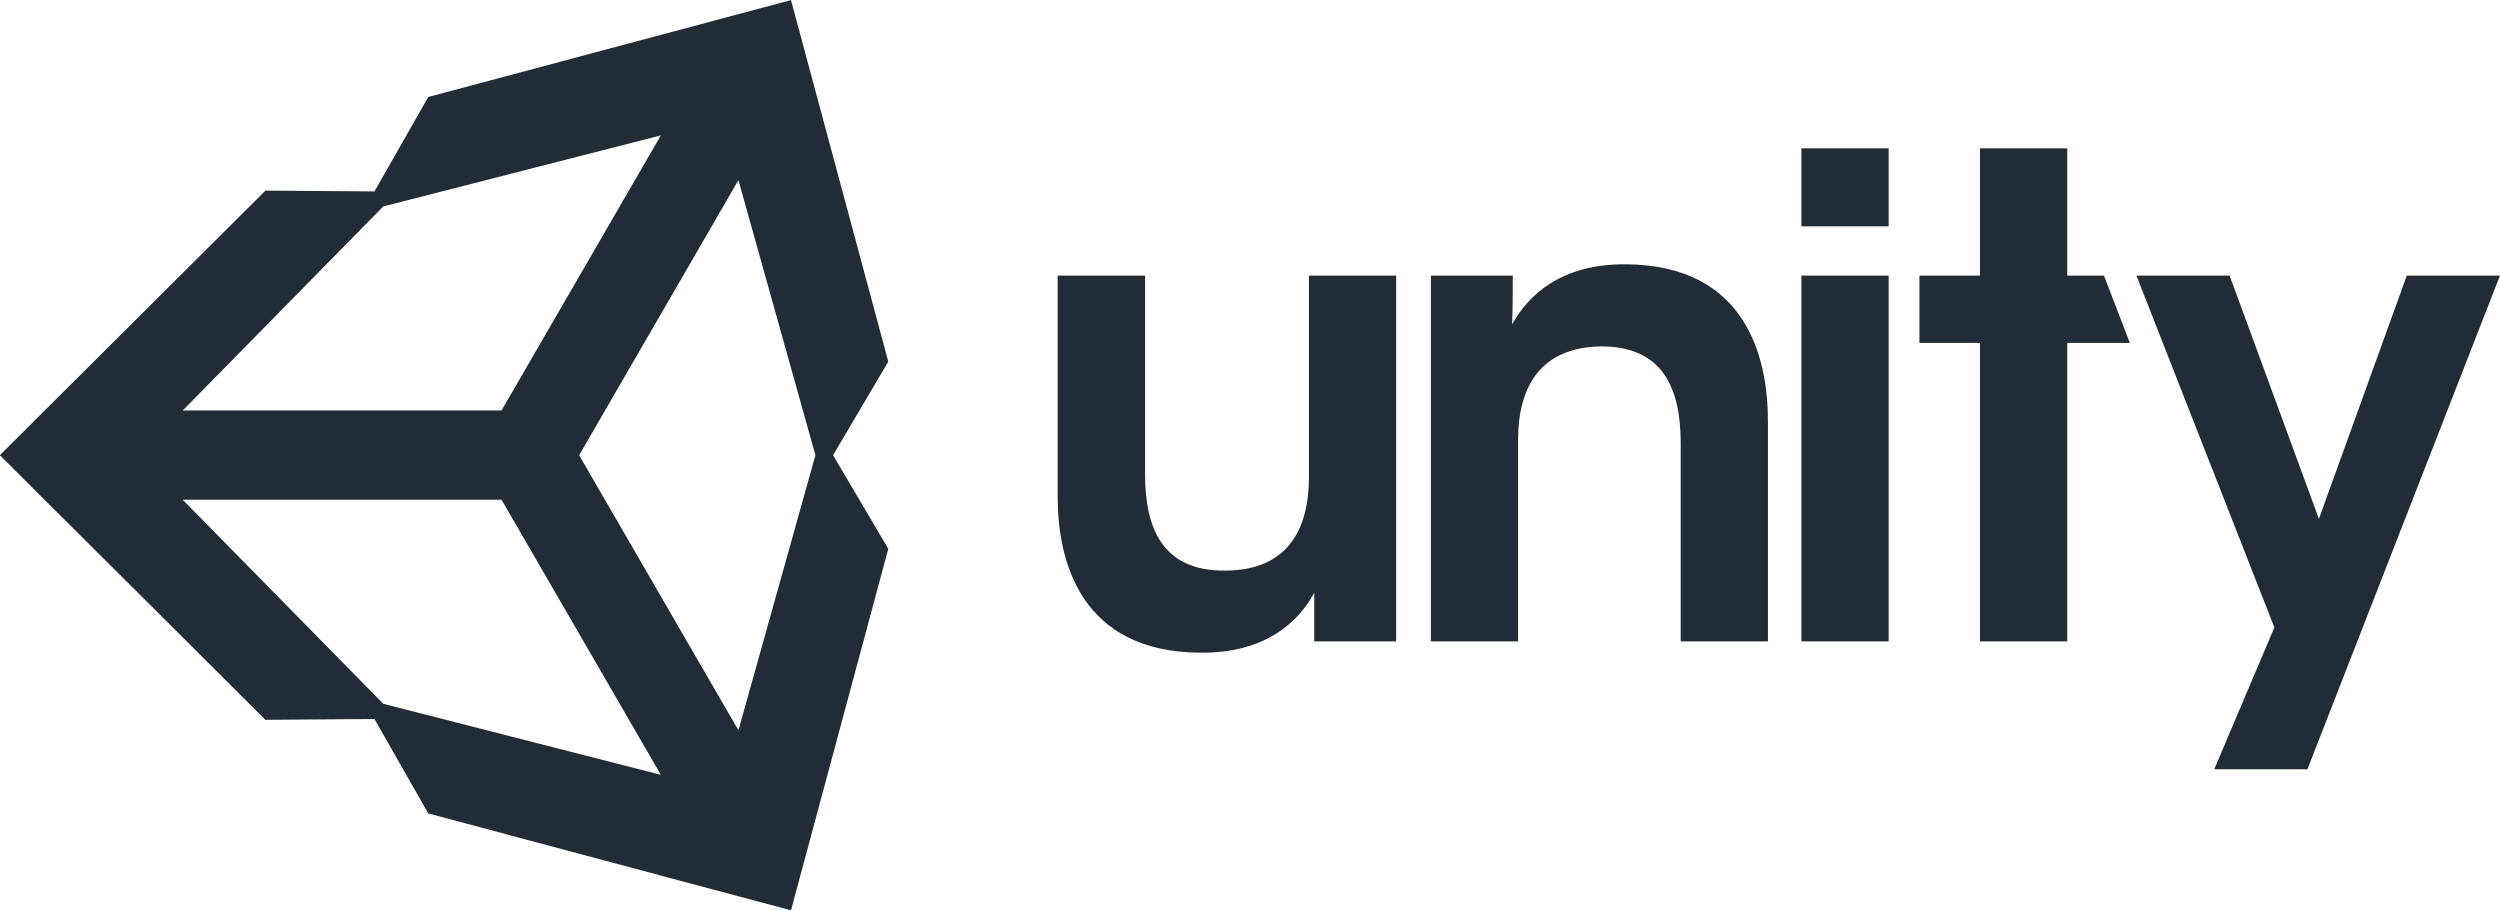
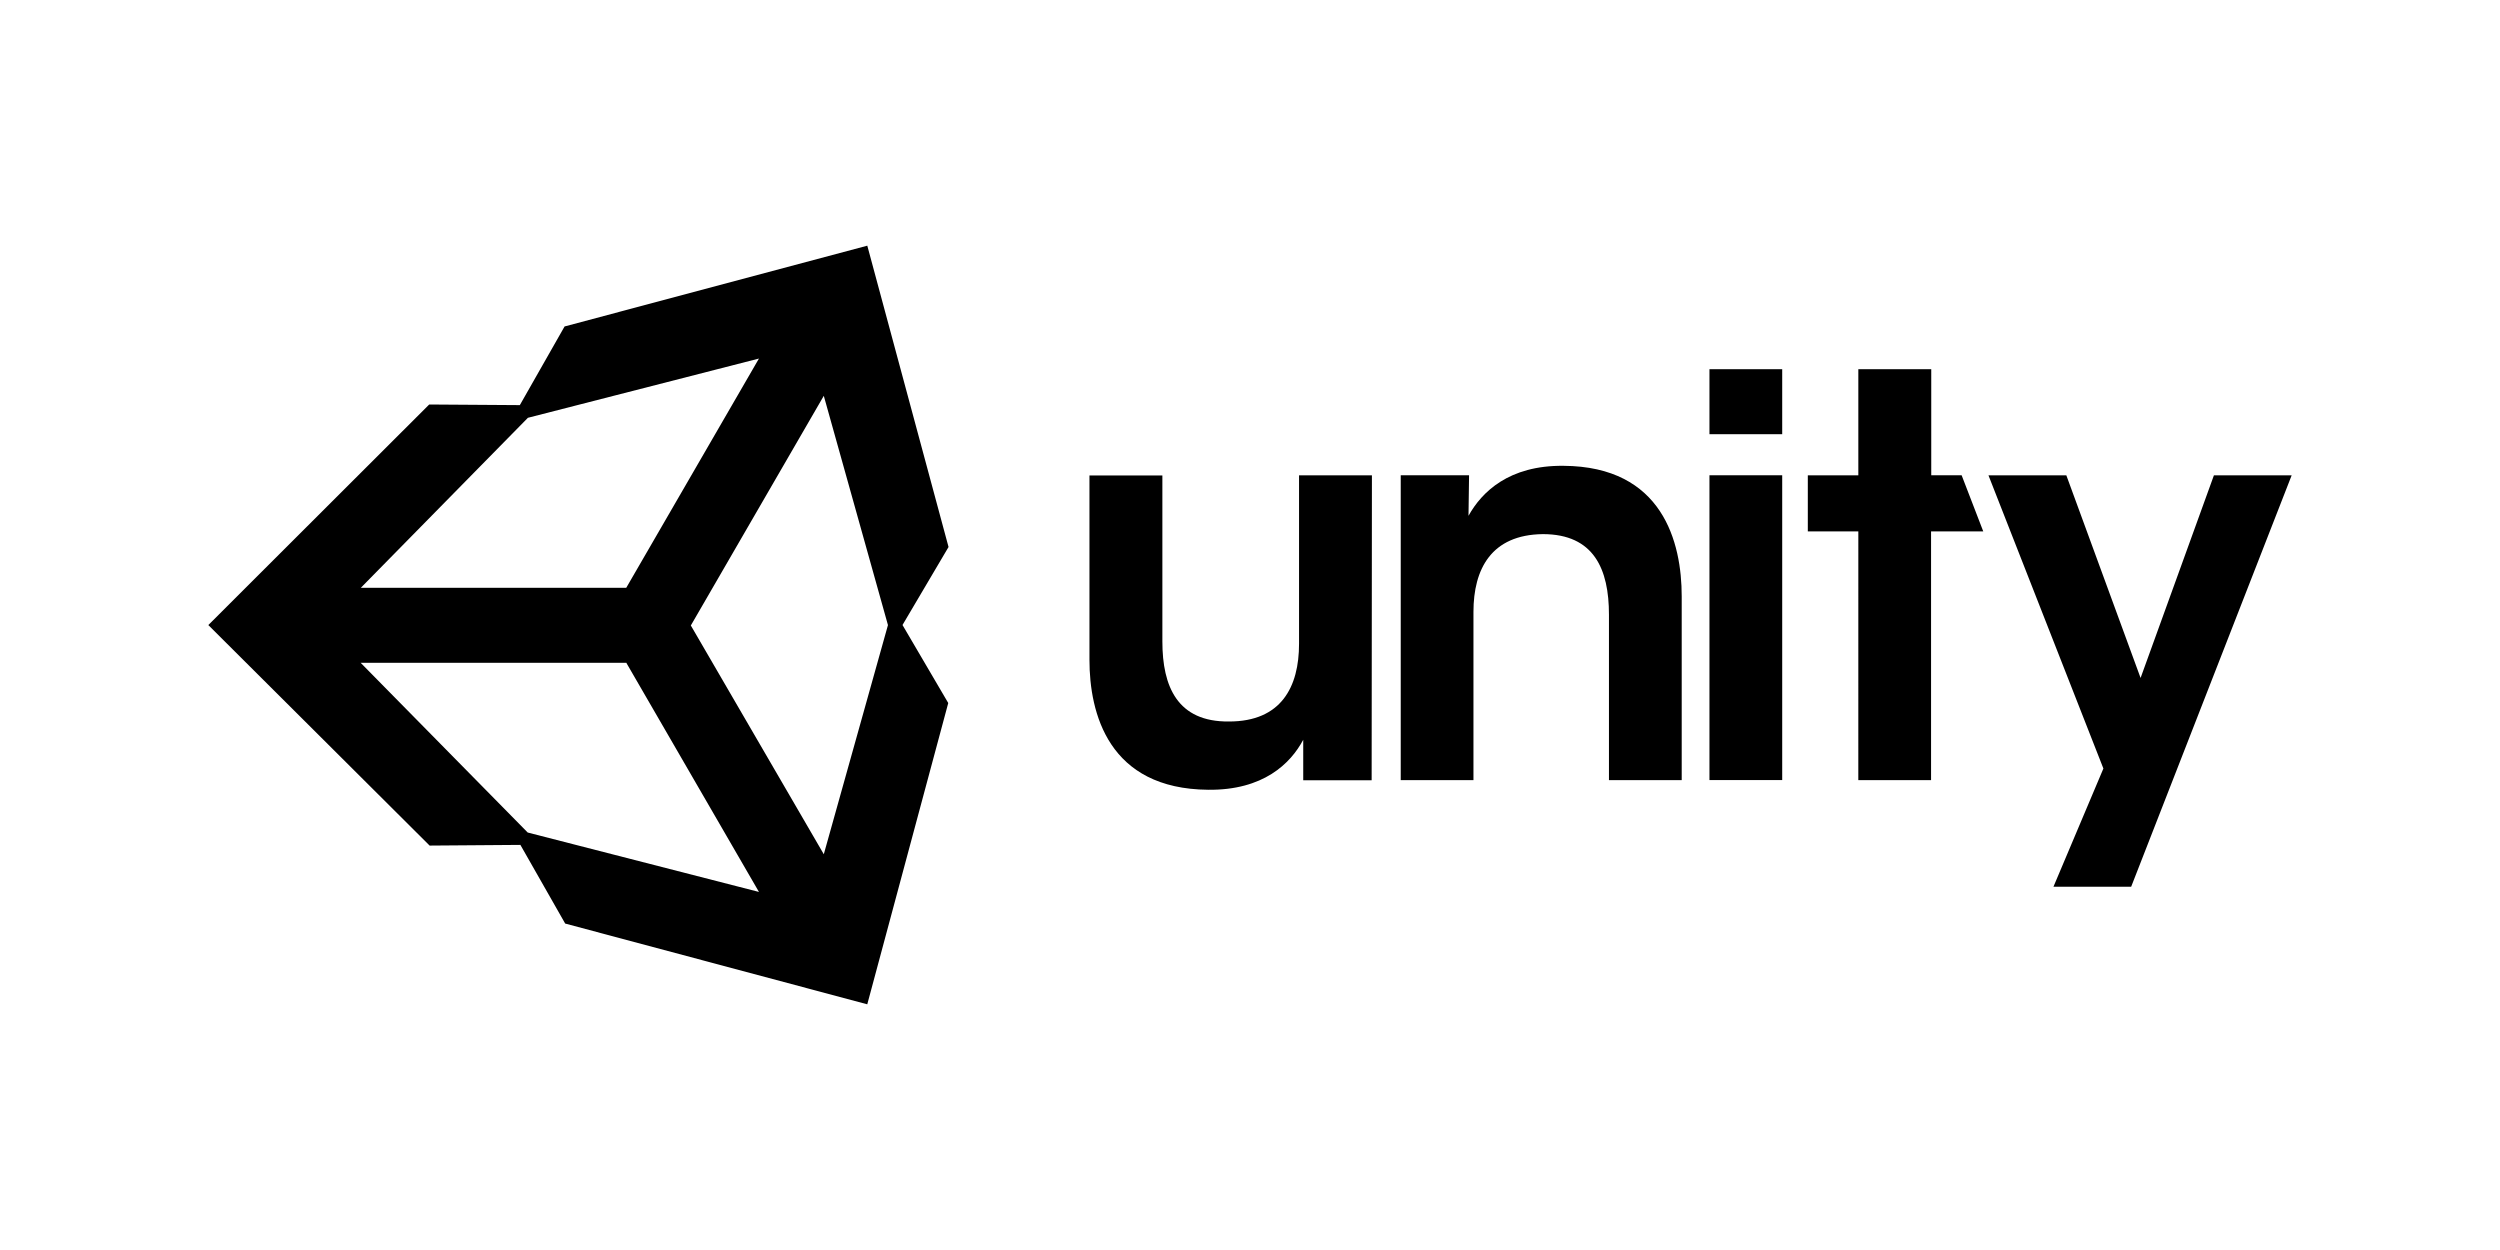
- <svg xmlns="http://www.w3.org/2000/svg" id="Layer_1" viewBox="0 0 300 109.2" width="2500" height="910">
-   <style>.st0{fill:#222c37}</style>
-   <path class="st0" d="M1263.9 2944.2h-42.5v-98.3c0-25.3-10.4-45.4-40.9-45.4-30.2-.3-38.9 20.4-38.9 46.7v97H1099v-107.8c0-31.1 11-75.6 69.5-75.9 32.1-.3 48 15.3 55.5 29.2V2766h39.9v178.2M1280.8 2766h42.5v98.3c0 25 10.4 45.1 40.6 45.4 29.9 0 38.6-20.4 38.6-47.1V2766h42.5v107.4c0 31.5-11 75.9-69.1 76.3-31.8.3-47.7-15.2-55.5-29.2.3 8.4.3 15.9.3 23.7h-39.9V2766M1461.3 2766h42.5v178.2h-42.5V2766zm0 202.2h42.5v38h-42.5v-38M1548.3 2766h42.5v145.4h30.5l-12.6 32.8h-17.9v62h-42.5v-62h-29.5v-32.8h29.5V2766M1662.4 2703.7h45.4l93.8 240.5h-45.4l-42.8-118.5-43.5 118.5h-45.4l67.2-171.4-29.3-69.1M865.9 2856.7l77.6 134 37.5-134-37.5-134-77.6 134zm-37.8-21.7l77.6-134-135.2 34.6-97.7 99.4h155.3zm77.6 177.5l-77.6-134H672.8l97.7 99.4 135.2 34.6zm110.8-110.2l-47.4 176.1-176.7-47.2-26.2-46-53.1.4-129.4-128.9 129.4-128.9 53.1.4 26.2-46 176.7-47.2 47.4 176.1-26.9 45.6 26.9 45.6" transform="matrix(.24634 0 0 -.24634 -143.809 758.345)" />
+ <svg xmlns="http://www.w3.org/2000/svg" width="120" height="60" fill="#000000">
+   <path d="M65.852 22.815h-3.498V30.9c0 2.074-.853 3.732-3.36 3.732-2.48.027-3.2-1.68-3.2-3.84v-7.97h-3.5v8.85c0 2.56.907 6.2 5.704 6.237 2.64.027 3.945-1.253 4.557-2.4v1.945h3.284zm1.382 14.63h3.492V29.37c0-2.052.853-3.704 3.332-3.732 2.452 0 3.172 1.68 3.172 3.865v7.942h3.492v-8.822c0-2.585-.907-6.237-5.677-6.264-2.612-.027-3.92 1.253-4.557 2.4l.027-1.945h-3.28v14.63zm14.82-16.605h3.492v-3.12h-3.492v3.1zm0 16.604h3.492v-14.63h-3.492zm7.145.002h3.492v-11.94h2.505l-1.037-2.692H92.7V17.72h-3.5v5.096h-2.425v2.692H89.2zm9.367 5.117h3.73L110 22.815h-3.732l-3.52 9.727-3.564-9.727h-3.738l5.517 14.074zM45.53 26.256l-3.9-14.464L27.1 15.67l-2.148 3.776-4.35-.03L10 30.003l10.622 10.585 4.357-.033 2.15 3.776 14.5 3.876 3.887-14.462L43.32 30zm-9.1-9.046l-6.37 11.004H17.32l8.02-8.16zm-6.37 14.6l6.37 11.003-11.1-2.852-8.02-8.148h12.74zm3.1-1.787L39.542 19l3.08 11.004-3.08 11z" />
</svg>
